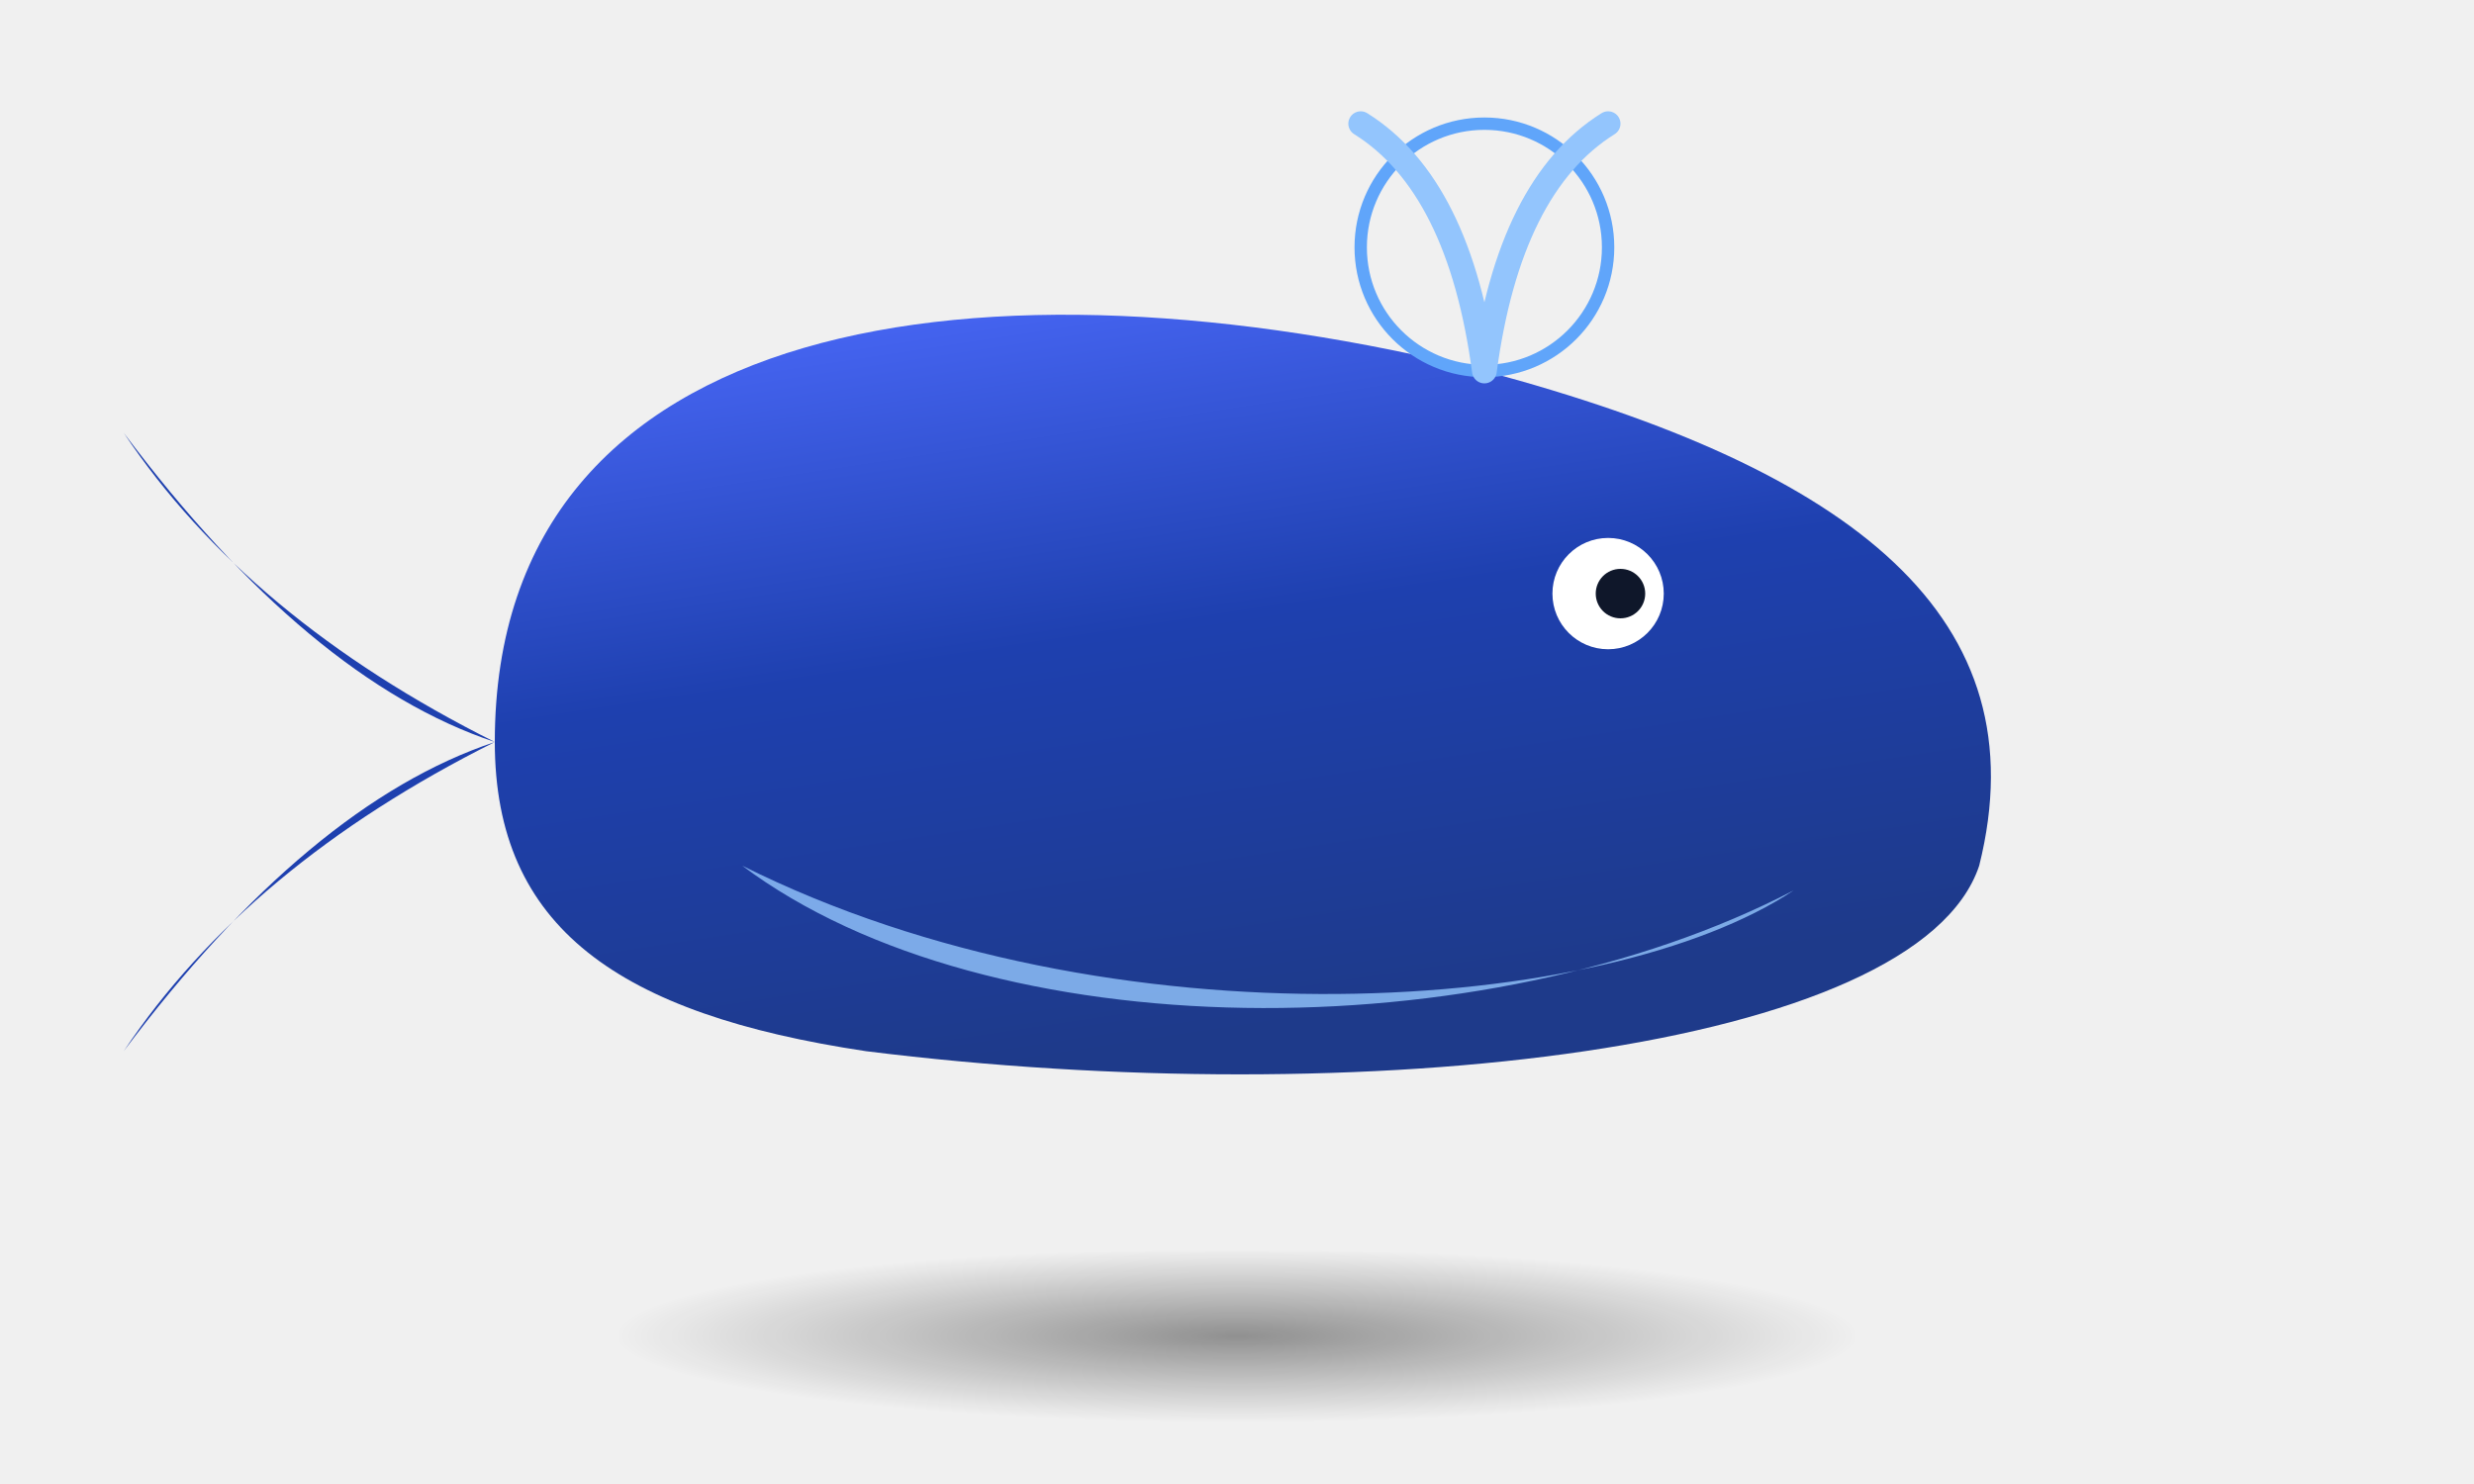
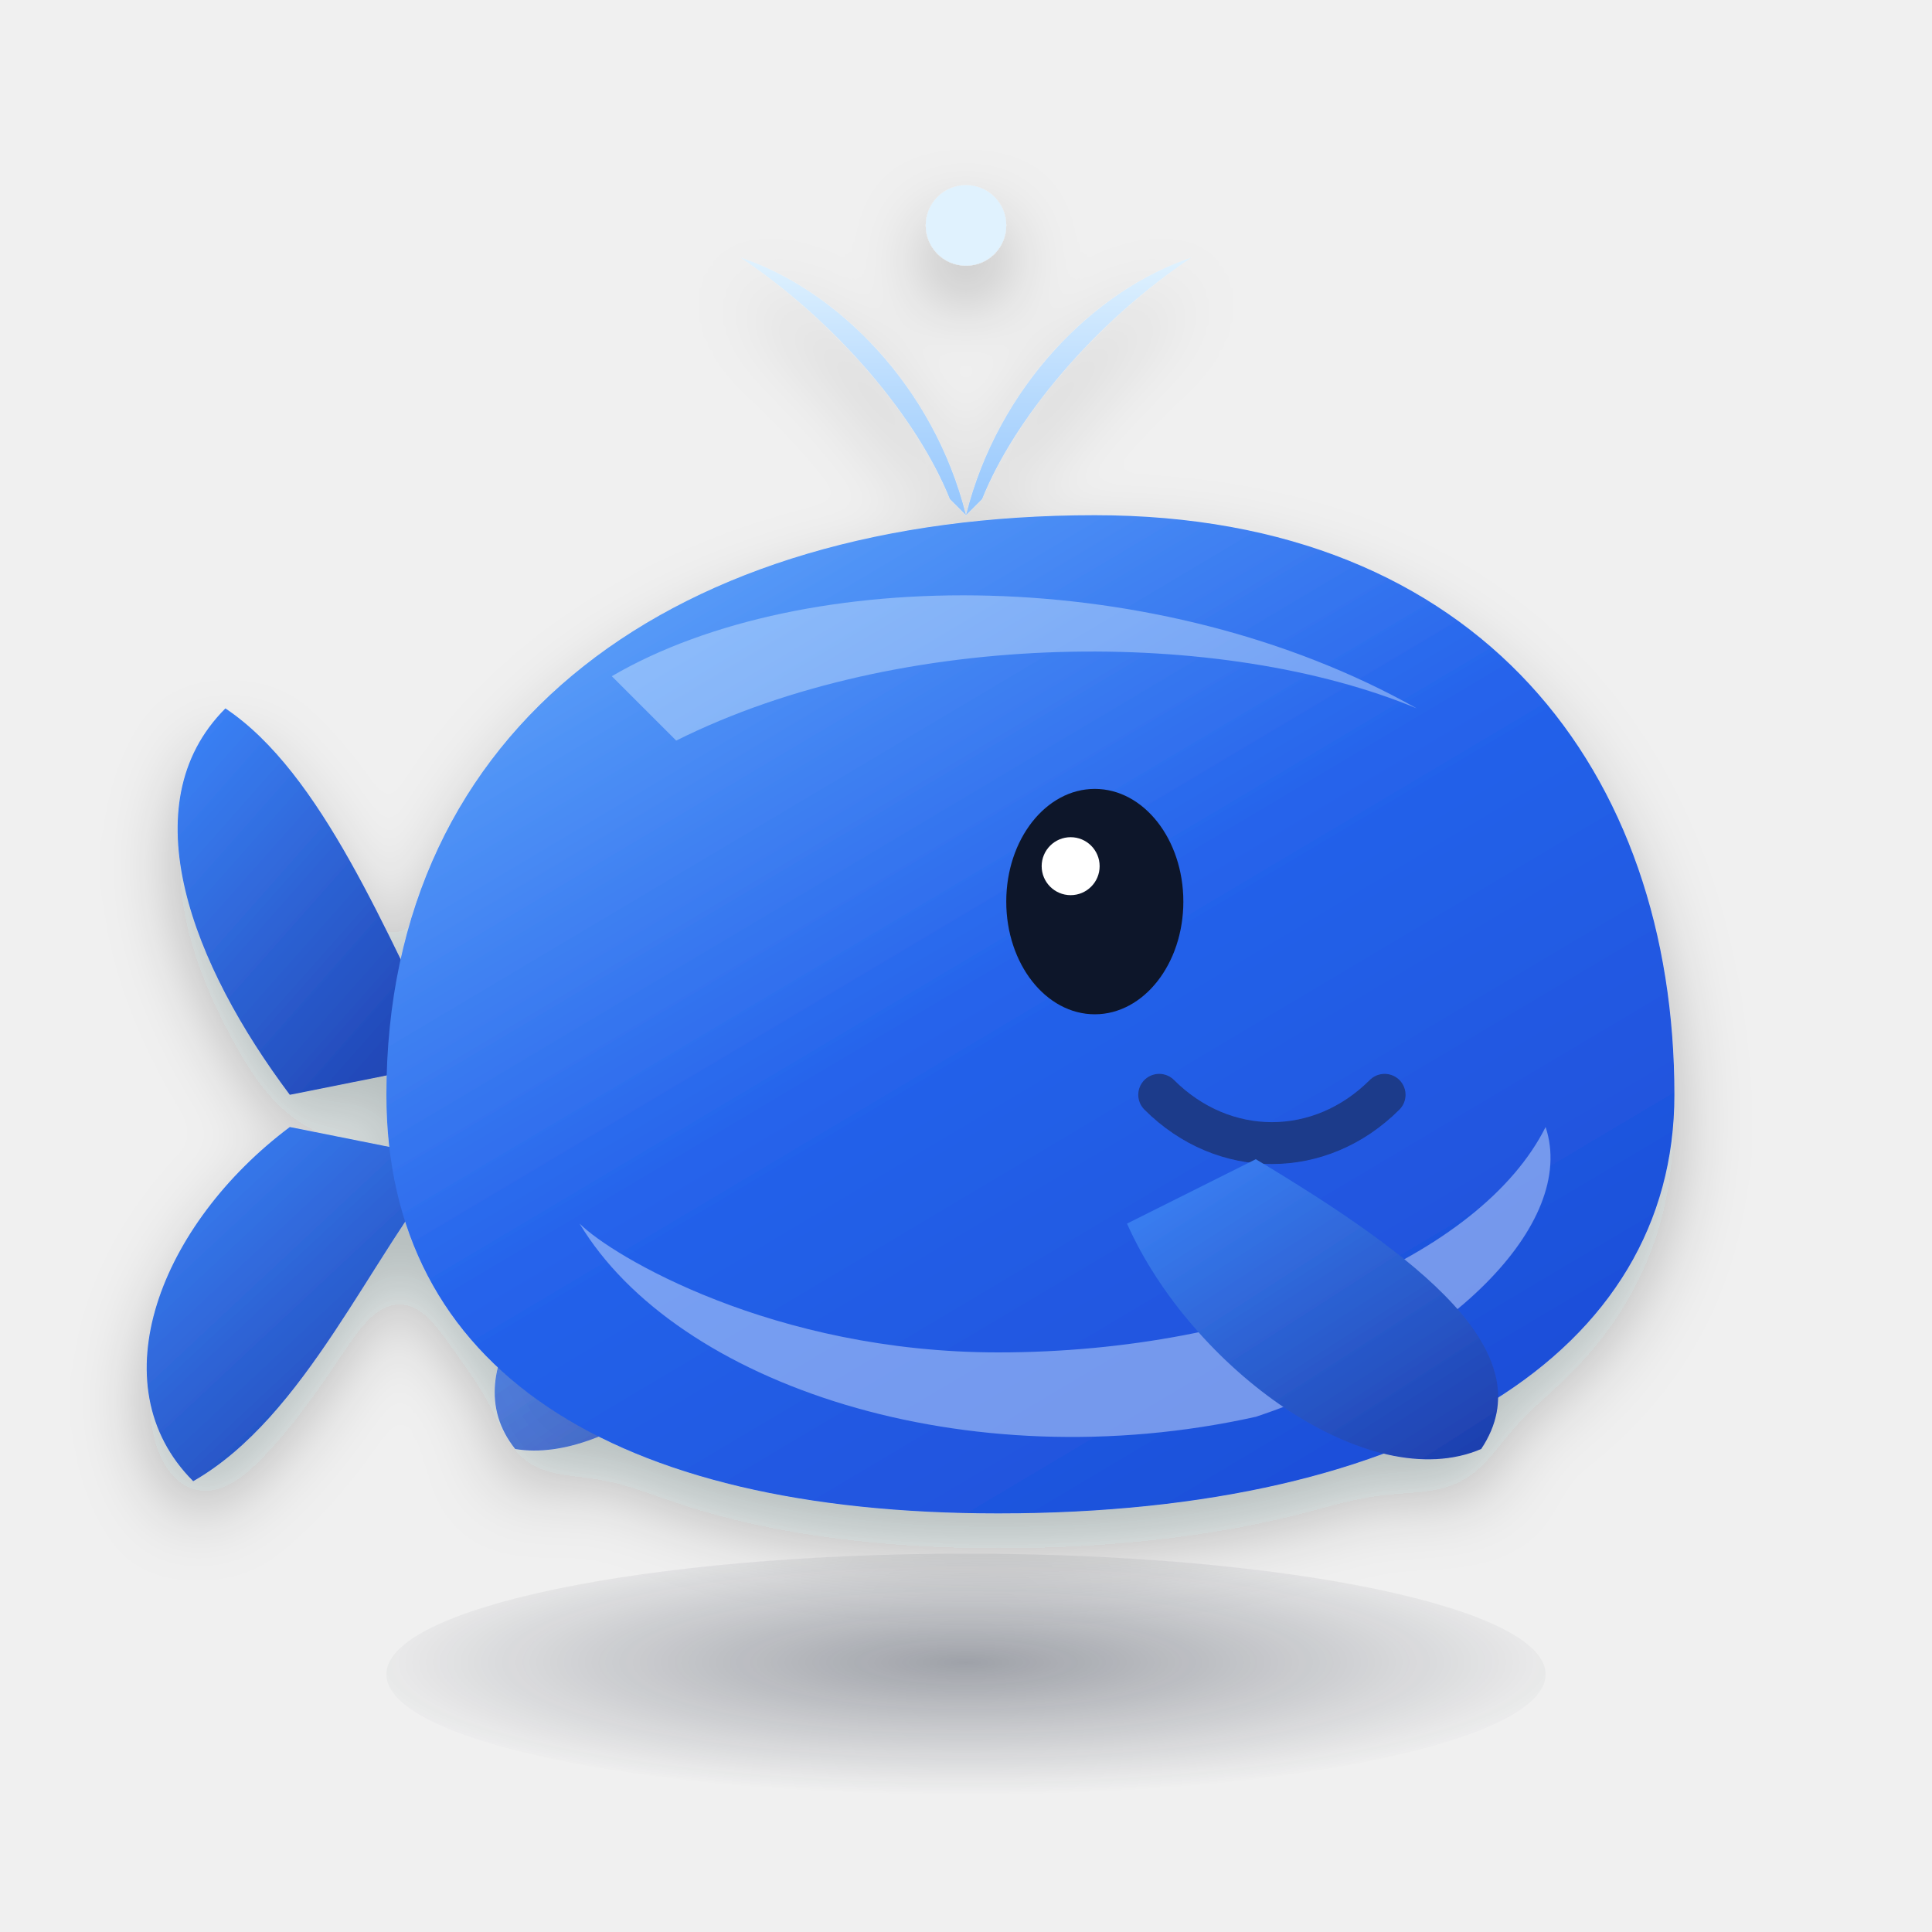
- <svg xmlns="http://www.w3.org/2000/svg" viewBox="0 0 200 120" width="280" height="168">
+ <svg xmlns="http://www.w3.org/2000/svg" viewBox="0 0 120 120" role="img" aria-labelledby="deepseek-mascot-title deepseek-mascot-desc">
  <defs>
-     <linearGradient id="dsBodyGrad" x1="0" y1="0" x2="0.3" y2="1">
-       <stop offset="0%" stop-color="#4D6BFE" />
-       <stop offset="50%" stop-color="#1E40AF" />
-       <stop offset="100%" stop-color="#1E3A8A" />
+     <linearGradient id="deepseek-mascot-body-gradient" x1="0.12" y1="0.05" x2="0.82" y2="0.95">
+       <stop offset="0" stop-color="#60A5FA" />
+       <stop offset="0.48" stop-color="#2563EB" />
+       <stop offset="1" stop-color="#1D4ED8" />
    </linearGradient>
-     <radialGradient id="dsShadowGrad" cx="50%" cy="50%" r="50%">
-       <stop offset="0%" stop-color="#000000" stop-opacity="0.4" />
-       <stop offset="100%" stop-color="#000000" stop-opacity="0" />
+     <linearGradient id="deepseek-mascot-flipper-gradient" x1="0.1" y1="0" x2="0.9" y2="1">
+       <stop offset="0" stop-color="#3B82F6" />
+       <stop offset="1" stop-color="#1E40AF" />
+     </linearGradient>
+     <linearGradient id="deepseek-mascot-sprout-gradient" x1="0" y1="1" x2="0" y2="0">
+       <stop offset="0" stop-color="#93C5FD" />
+       <stop offset="1" stop-color="#E0F2FE" />
+     </linearGradient>
+     <radialGradient id="deepseek-mascot-shadow-gradient" cx="50%" cy="45%" r="55%">
+       <stop offset="0" stop-color="#0F172A" stop-opacity="0.36" />
+       <stop offset="1" stop-color="#0F172A" stop-opacity="0" />
    </radialGradient>
+     <filter id="deepseek-mascot-soft-shadow" x="-20%" y="-20%" width="140%" height="155%">
+       <feDropShadow dx="0" dy="2.2" stdDeviation="2.2" flood-color="#0F172A" flood-opacity="0.25" />
+     </filter>
  </defs>
  <style>
-     .whale-float {
-       animation: ds-float 3.5s infinite ease-in-out alternate;
+     .deepseek-mascot-idle {
+       animation: deepseek-mascot-idle-motion 3.2s ease-in-out infinite;
+       transform-box: view-box;
+       transform-origin: 60px 99px;
    }
-     @keyframes ds-float {
-       0% { transform: translateY(0px) rotate(0deg); }
-       100% { transform: translateY(-7px) rotate(-2deg); }
+     .deepseek-mascot-flipper {
+       animation: deepseek-mascot-flipper-wave 2.5s ease-in-out infinite;
+       transform-box: view-box;
+       transform-origin: 85px 68px;
    }
-     .sonar-wave {
-       animation: ds-sonar 2s infinite linear;
-       transform-origin: 155px 40px;
+     .deepseek-mascot-sprout {
+       animation: deepseek-mascot-sprout-pulse 2.2s ease-in-out infinite;
+       transform-box: view-box;
+       transform-origin: 60px 22px;
    }
-     @keyframes ds-sonar {
-       0% { r: 6px; opacity: 1; stroke-width: 2px; }
-       100% { r: 24px; opacity: 0; stroke-width: 0.5px; }
+     .deepseek-mascot-eyes {
+       animation: deepseek-mascot-blink 4.4s ease-in-out infinite;
+       transform-box: view-box;
+       transform-origin: 52px 55px;
+     }
+     @keyframes deepseek-mascot-idle-motion {
+       0%, 100% { transform: translateY(0) scaleY(1); }
+       50% { transform: translateY(-1.5px) scaleY(1.02); }
+     }
+     @keyframes deepseek-mascot-flipper-wave {
+       0%, 100% { transform: rotate(-6deg); }
+       50% { transform: rotate(10deg); }
+     }
+     @keyframes deepseek-mascot-sprout-pulse {
+       0%, 100% { transform: translateY(0) scale(1); opacity: 0.85; }
+       50% { transform: translateY(-2px) scale(1.1); opacity: 1; }
+     }
+     @keyframes deepseek-mascot-blink {
+       0%, 44%, 48%, 100% { transform: scaleY(1); }
+       46% { transform: scaleY(0.12); }
+     }
+     @media (prefers-reduced-motion: reduce) {
+       [data-animated] { animation: none !important; }
    }
  </style>
-   <ellipse cx="100" cy="108" rx="50" ry="7" fill="url(#dsShadowGrad)" />
-   <g class="whale-float">
-     <path d="M 40 60 C 40 25 80 20 120 30 C 150 38 165 50 160 70 C 155 85 110 90 70 85 C 50 82 40 75 40 60 Z" fill="url(#dsBodyGrad)" />
-     <path d="M 40 60 Q 20 50 10 35 Q 25 55 40 60 Q 25 65 10 85 Q 20 70 40 60 Z" fill="#1E40AF" />
-     <path d="M 60 70 C 80 85 120 85 145 72 C 130 82 90 85 60 70 Z" fill="#93C5FD" opacity="0.8" />
-     <circle cx="130" cy="48" r="4.5" fill="#FFFFFF" />
-     <circle cx="131" cy="48" r="2" fill="#0F172A" />
-     <circle cx="120" cy="20" r="10" fill="none" stroke="#60A5FA" class="sonar-wave" />
-     <path d="M 120 30 Q 118 15 110 10 M 120 30 Q 122 15 130 10" fill="none" stroke="#93C5FD" stroke-width="2" stroke-linecap="round" />
+   <ellipse cx="60" cy="104" rx="36" ry="7.5" fill="url(#deepseek-mascot-shadow-gradient)" />
+   <g class="deepseek-mascot-idle" data-animated="true" filter="url(#deepseek-mascot-soft-shadow)">
+     <path d="M18 68 C12 60 8 50 14 44 C20 48 24 58 28 66 Z" fill="url(#deepseek-mascot-flipper-gradient)" />
+     <path d="M18 70 C10 76 6 86 12 92 C19 88 23 78 28 72 Z" fill="url(#deepseek-mascot-flipper-gradient)" />
+     <path d="M42 74 C34 78 28 85 32 90 C38 91 46 84 50 78 Z" fill="url(#deepseek-mascot-flipper-gradient)" opacity="0.8" />
+     <path d="M24 68 C24 45 42 32 68 32 C92 32 104 48 104 68 C104 84 88 94 62 94 C38 94 24 85 24 68 Z" fill="url(#deepseek-mascot-body-gradient)" />
+     <path d="M36 76 C42 86 60 92 78 88 C90 84 98 76 96 70 C92 78 78 84 62 84 C48 84 38 78 36 76 Z" fill="#DBEAFE" opacity="0.45" />
+     <path d="M38 42 C50 35 72 35 88 44 C76 39 56 39 42 46 Z" fill="#E0F2FE" opacity="0.4" />
+     <g class="deepseek-mascot-sprout" data-animated="true">
+       <path d="M60 32 C58 24 52 18 46 16 C52 20 57 26 59 31 Z" fill="url(#deepseek-mascot-sprout-gradient)" />
+       <path d="M60 32 C62 24 68 18 74 16 C68 20 63 26 61 31 Z" fill="url(#deepseek-mascot-sprout-gradient)" />
+       <circle cx="60" cy="14" r="2.5" fill="#E0F2FE" />
+     </g>
+     <g class="deepseek-mascot-eyes" data-animated="true">
+       <ellipse cx="68" cy="56" rx="5.5" ry="7" fill="#0F172A" />
+       <circle cx="66.5" cy="53.8" r="1.8" fill="#FFFFFF" />
+     </g>
+     <path d="M72 68 C76 72 82 72 86 68" fill="none" stroke="#1E3A8A" stroke-width="2.6" stroke-linecap="round" />
+     <g class="deepseek-mascot-flipper" data-animated="true">
+       <path d="M78 72 C88 78 96 84 92 90 C85 93 74 85 70 76 Z" fill="url(#deepseek-mascot-flipper-gradient)" />
+     </g>
  </g>
</svg>
